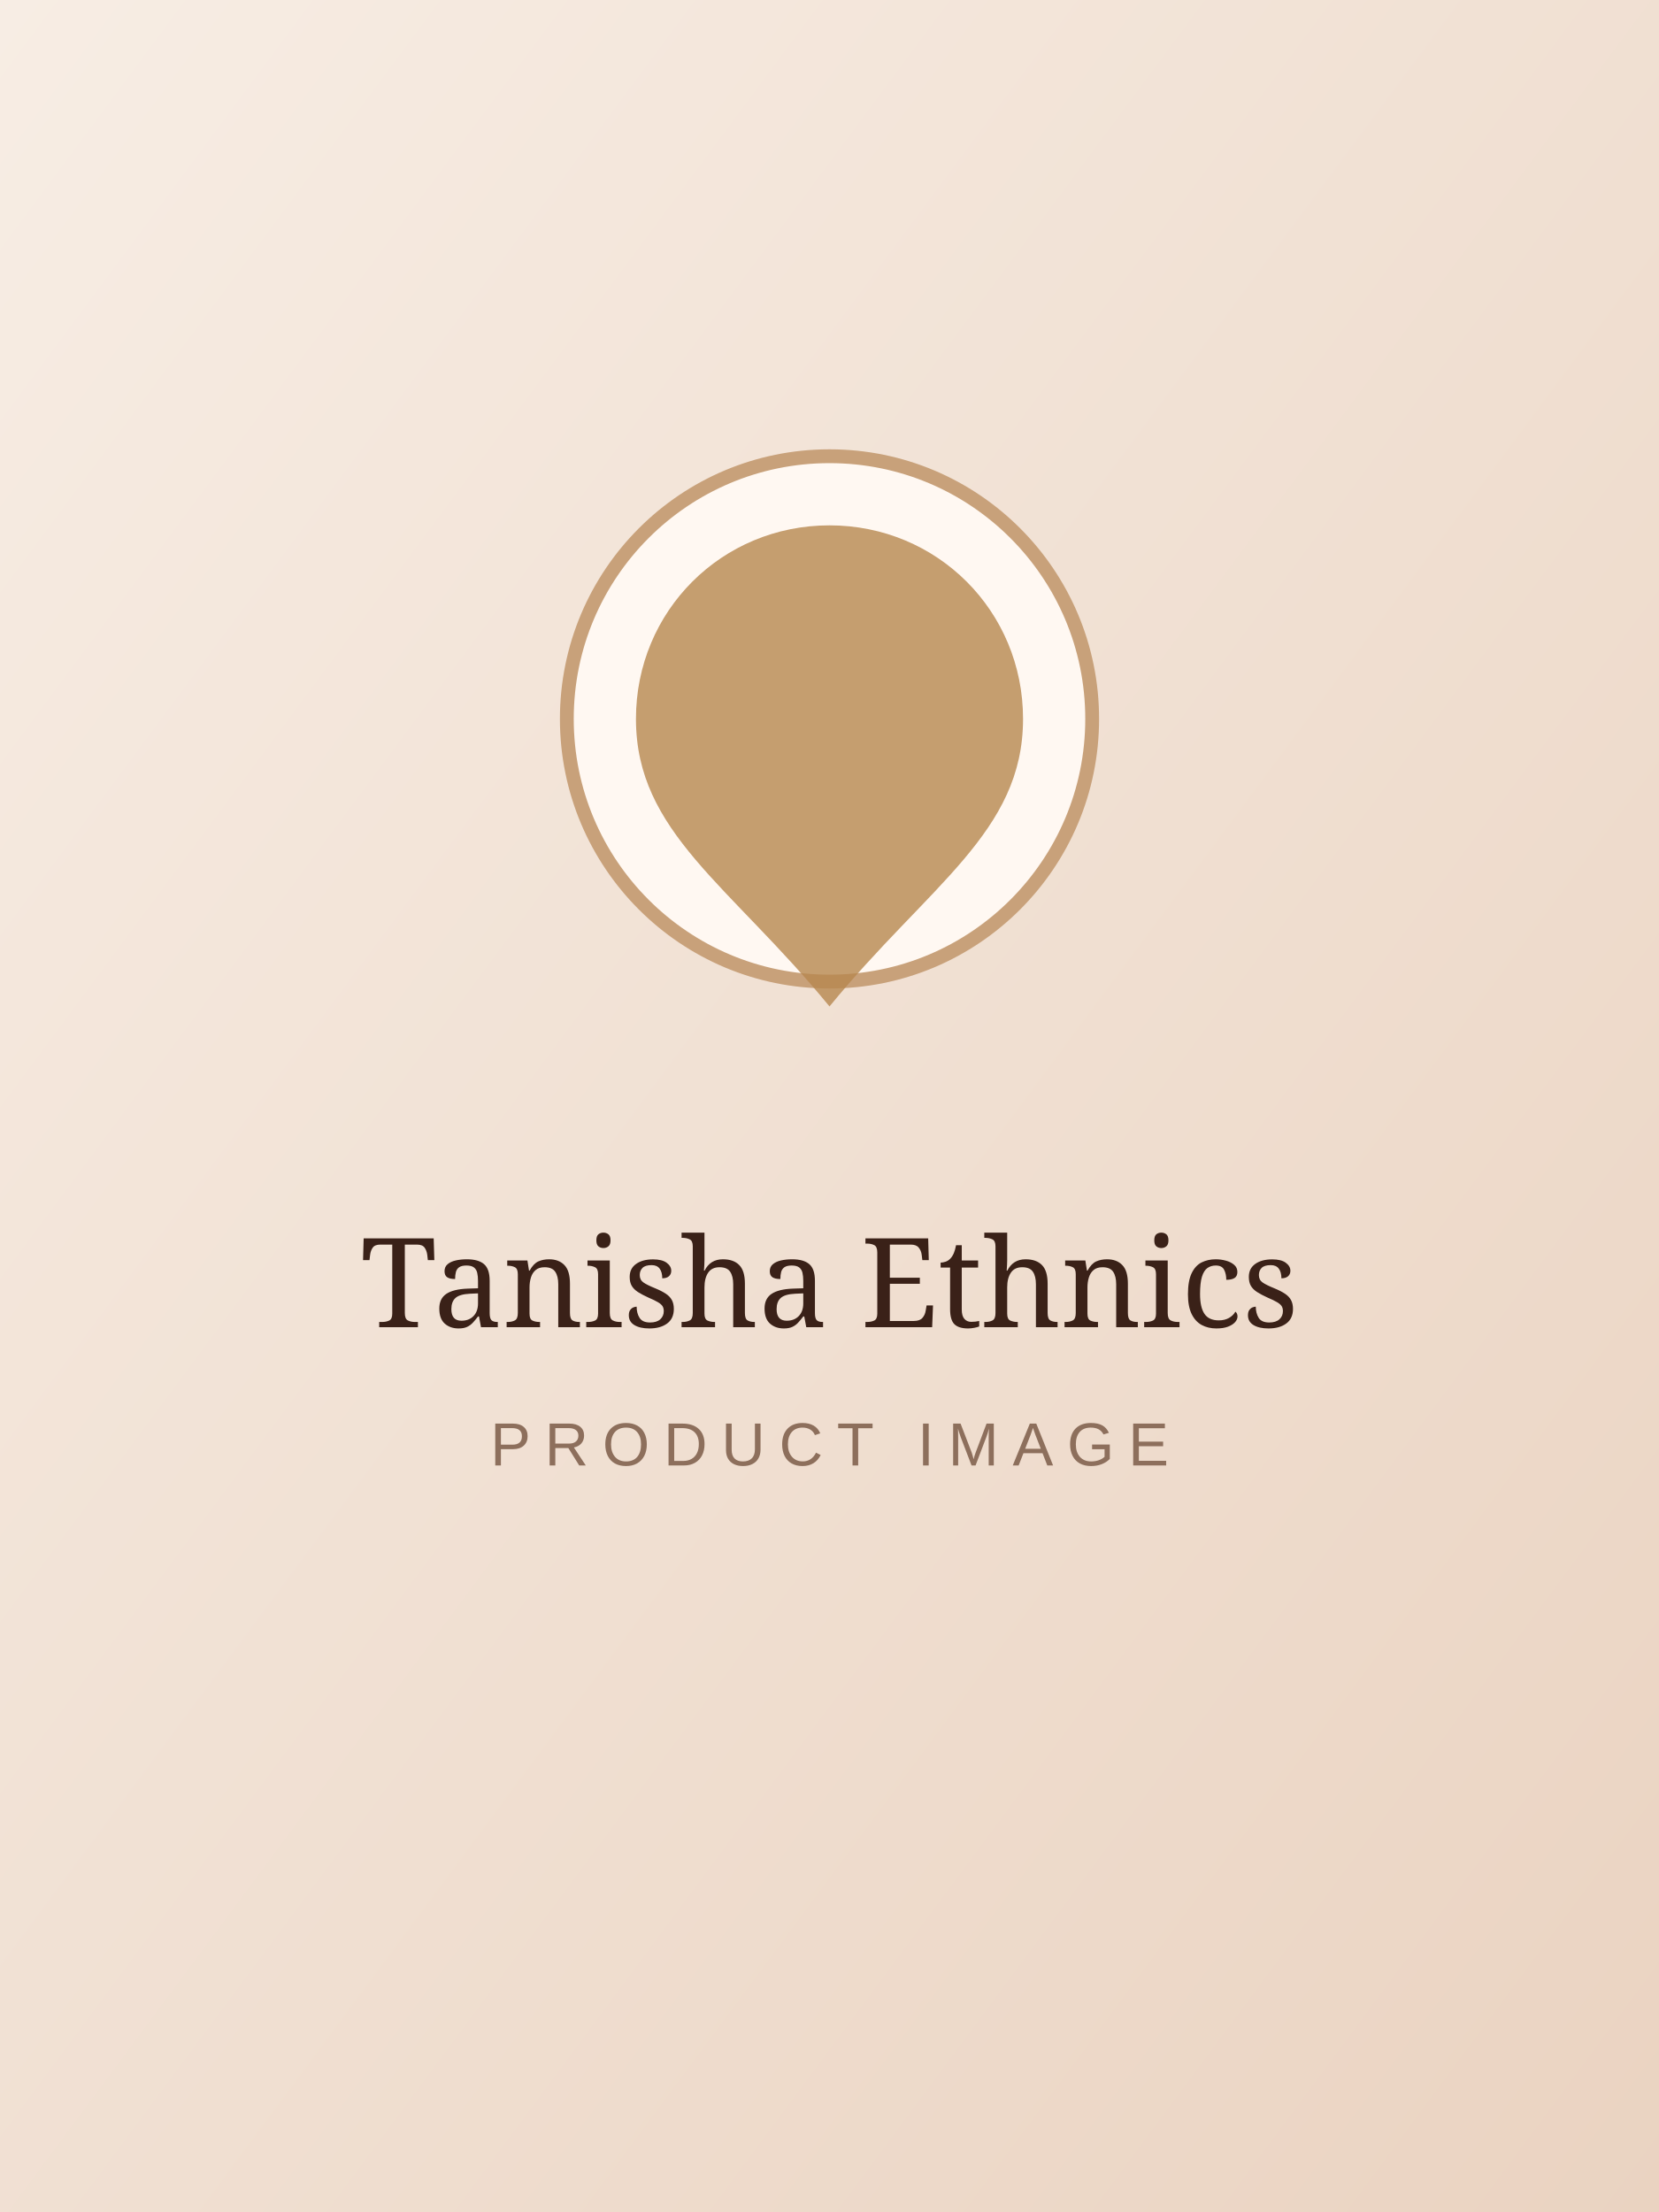
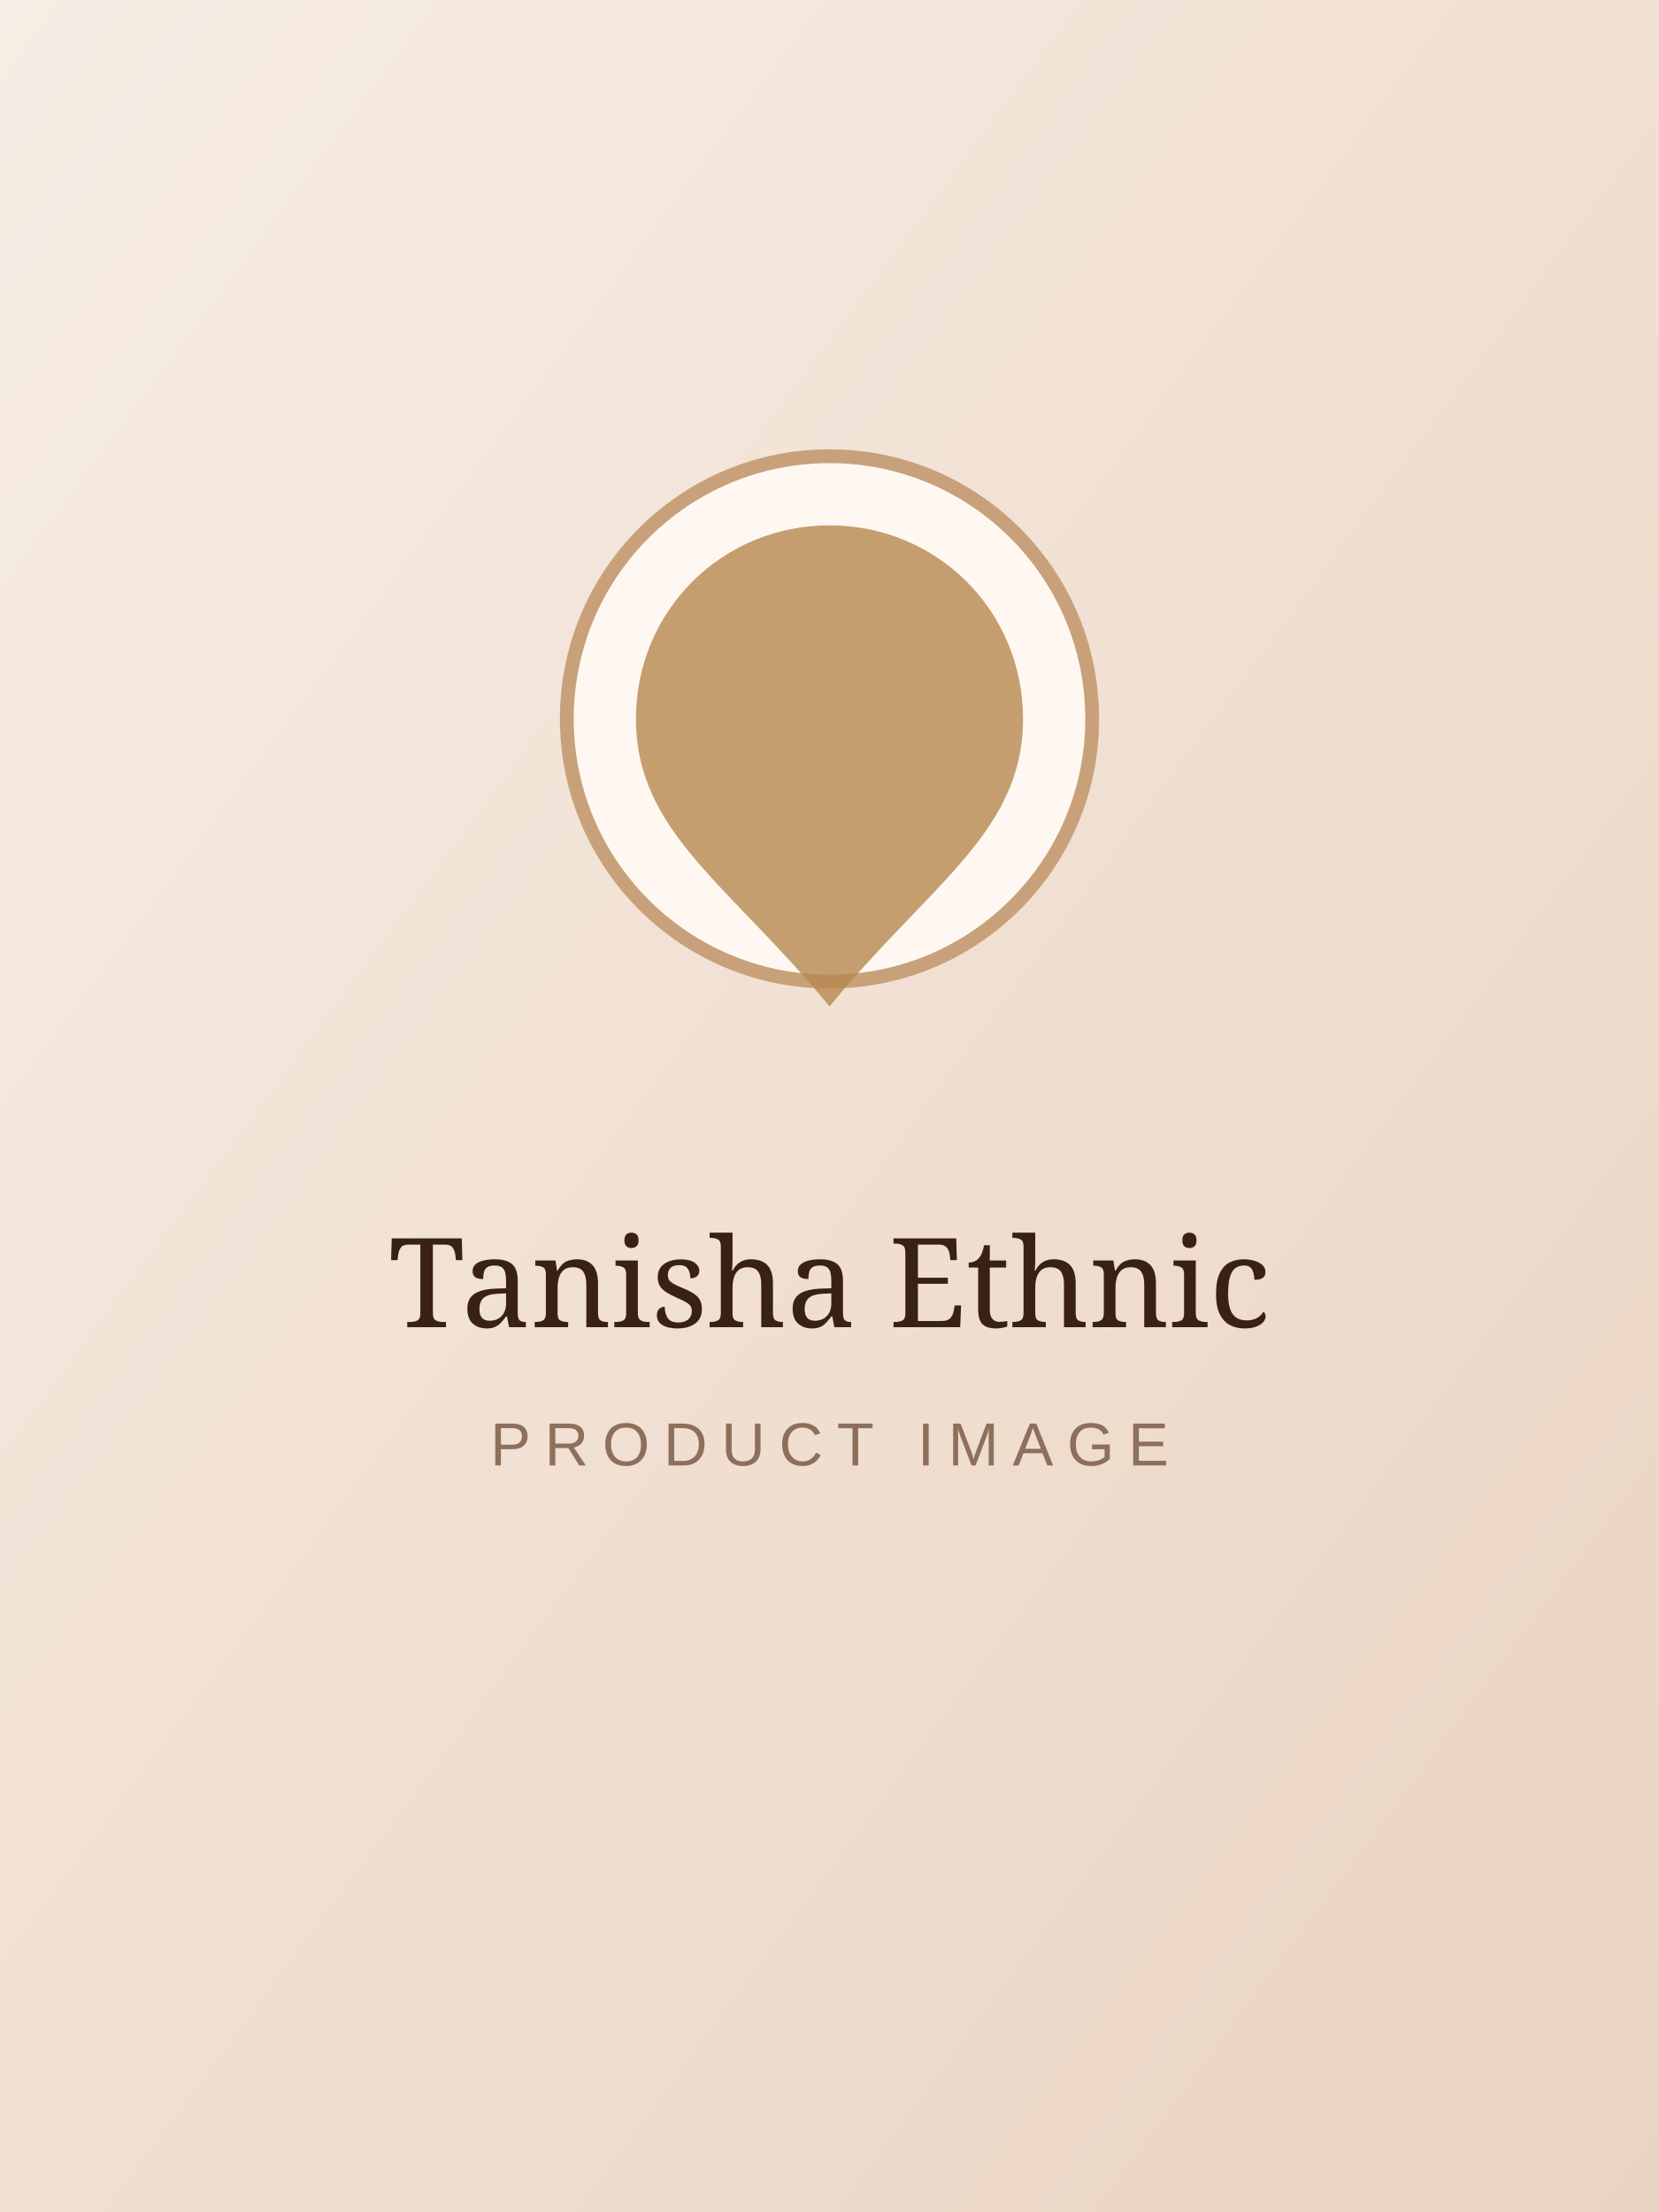
<svg xmlns="http://www.w3.org/2000/svg" viewBox="0 0 600 800">
  <defs>
    <linearGradient id="b" x1="0" y1="0" x2="1" y2="1">
      <stop stop-color="#f7ede4" />
      <stop offset="1" stop-color="#ead3c1" />
    </linearGradient>
  </defs>
  <rect width="600" height="800" fill="url(#b)" />
  <circle cx="300" cy="260" r="95" fill="#fff8f2" stroke="#c8a17a" stroke-width="5" />
  <path d="M300 190c-39 0-70 31-70 70 0 41 34 60 70 104 36-44 70-63 70-104 0-39-31-70-70-70Z" fill="#b7874f" opacity=".8" />
-   <text x="300" y="480" text-anchor="middle" font-family="Georgia,serif" font-size="45" fill="#3a2118">Tanisha Ethnics</text>
+   <text x="300" y="480" text-anchor="middle" font-family="Georgia,serif" font-size="45" fill="#3a2118">Tanisha Ethnic</text>
  <text x="300" y="530" text-anchor="middle" font-family="Arial" font-size="22" fill="#8d6f5c" letter-spacing="5">PRODUCT IMAGE</text>
</svg>
